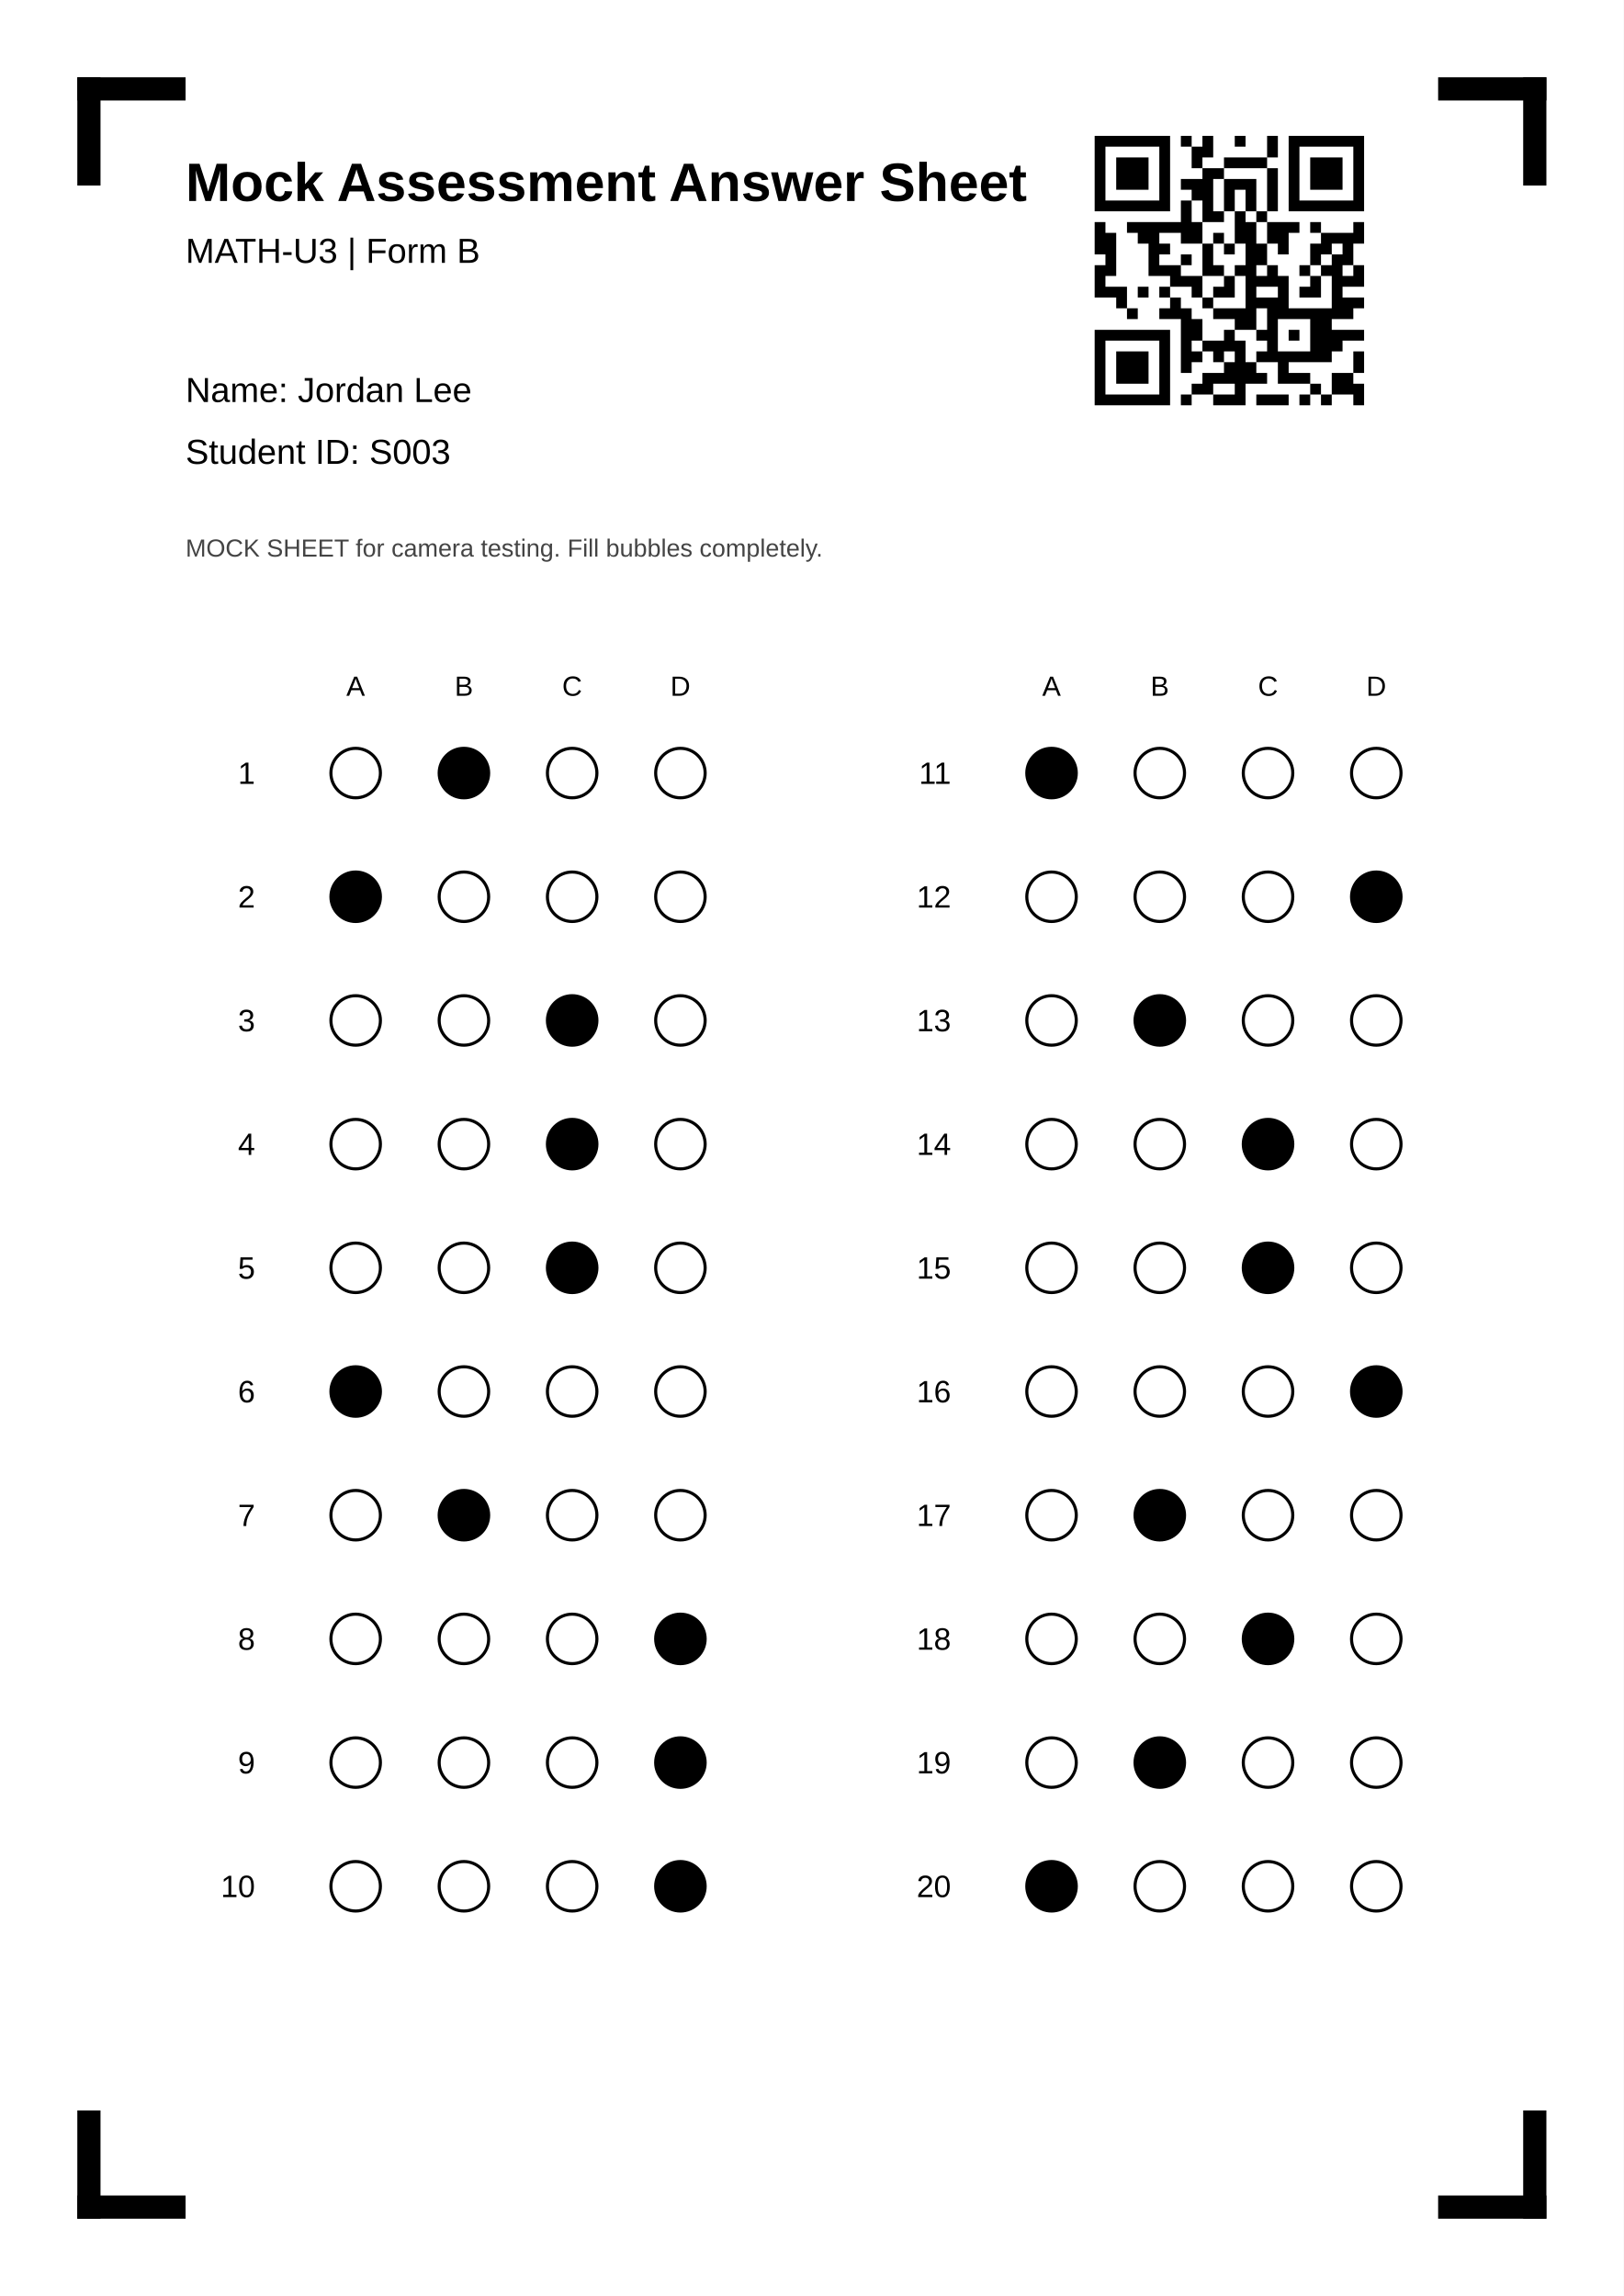
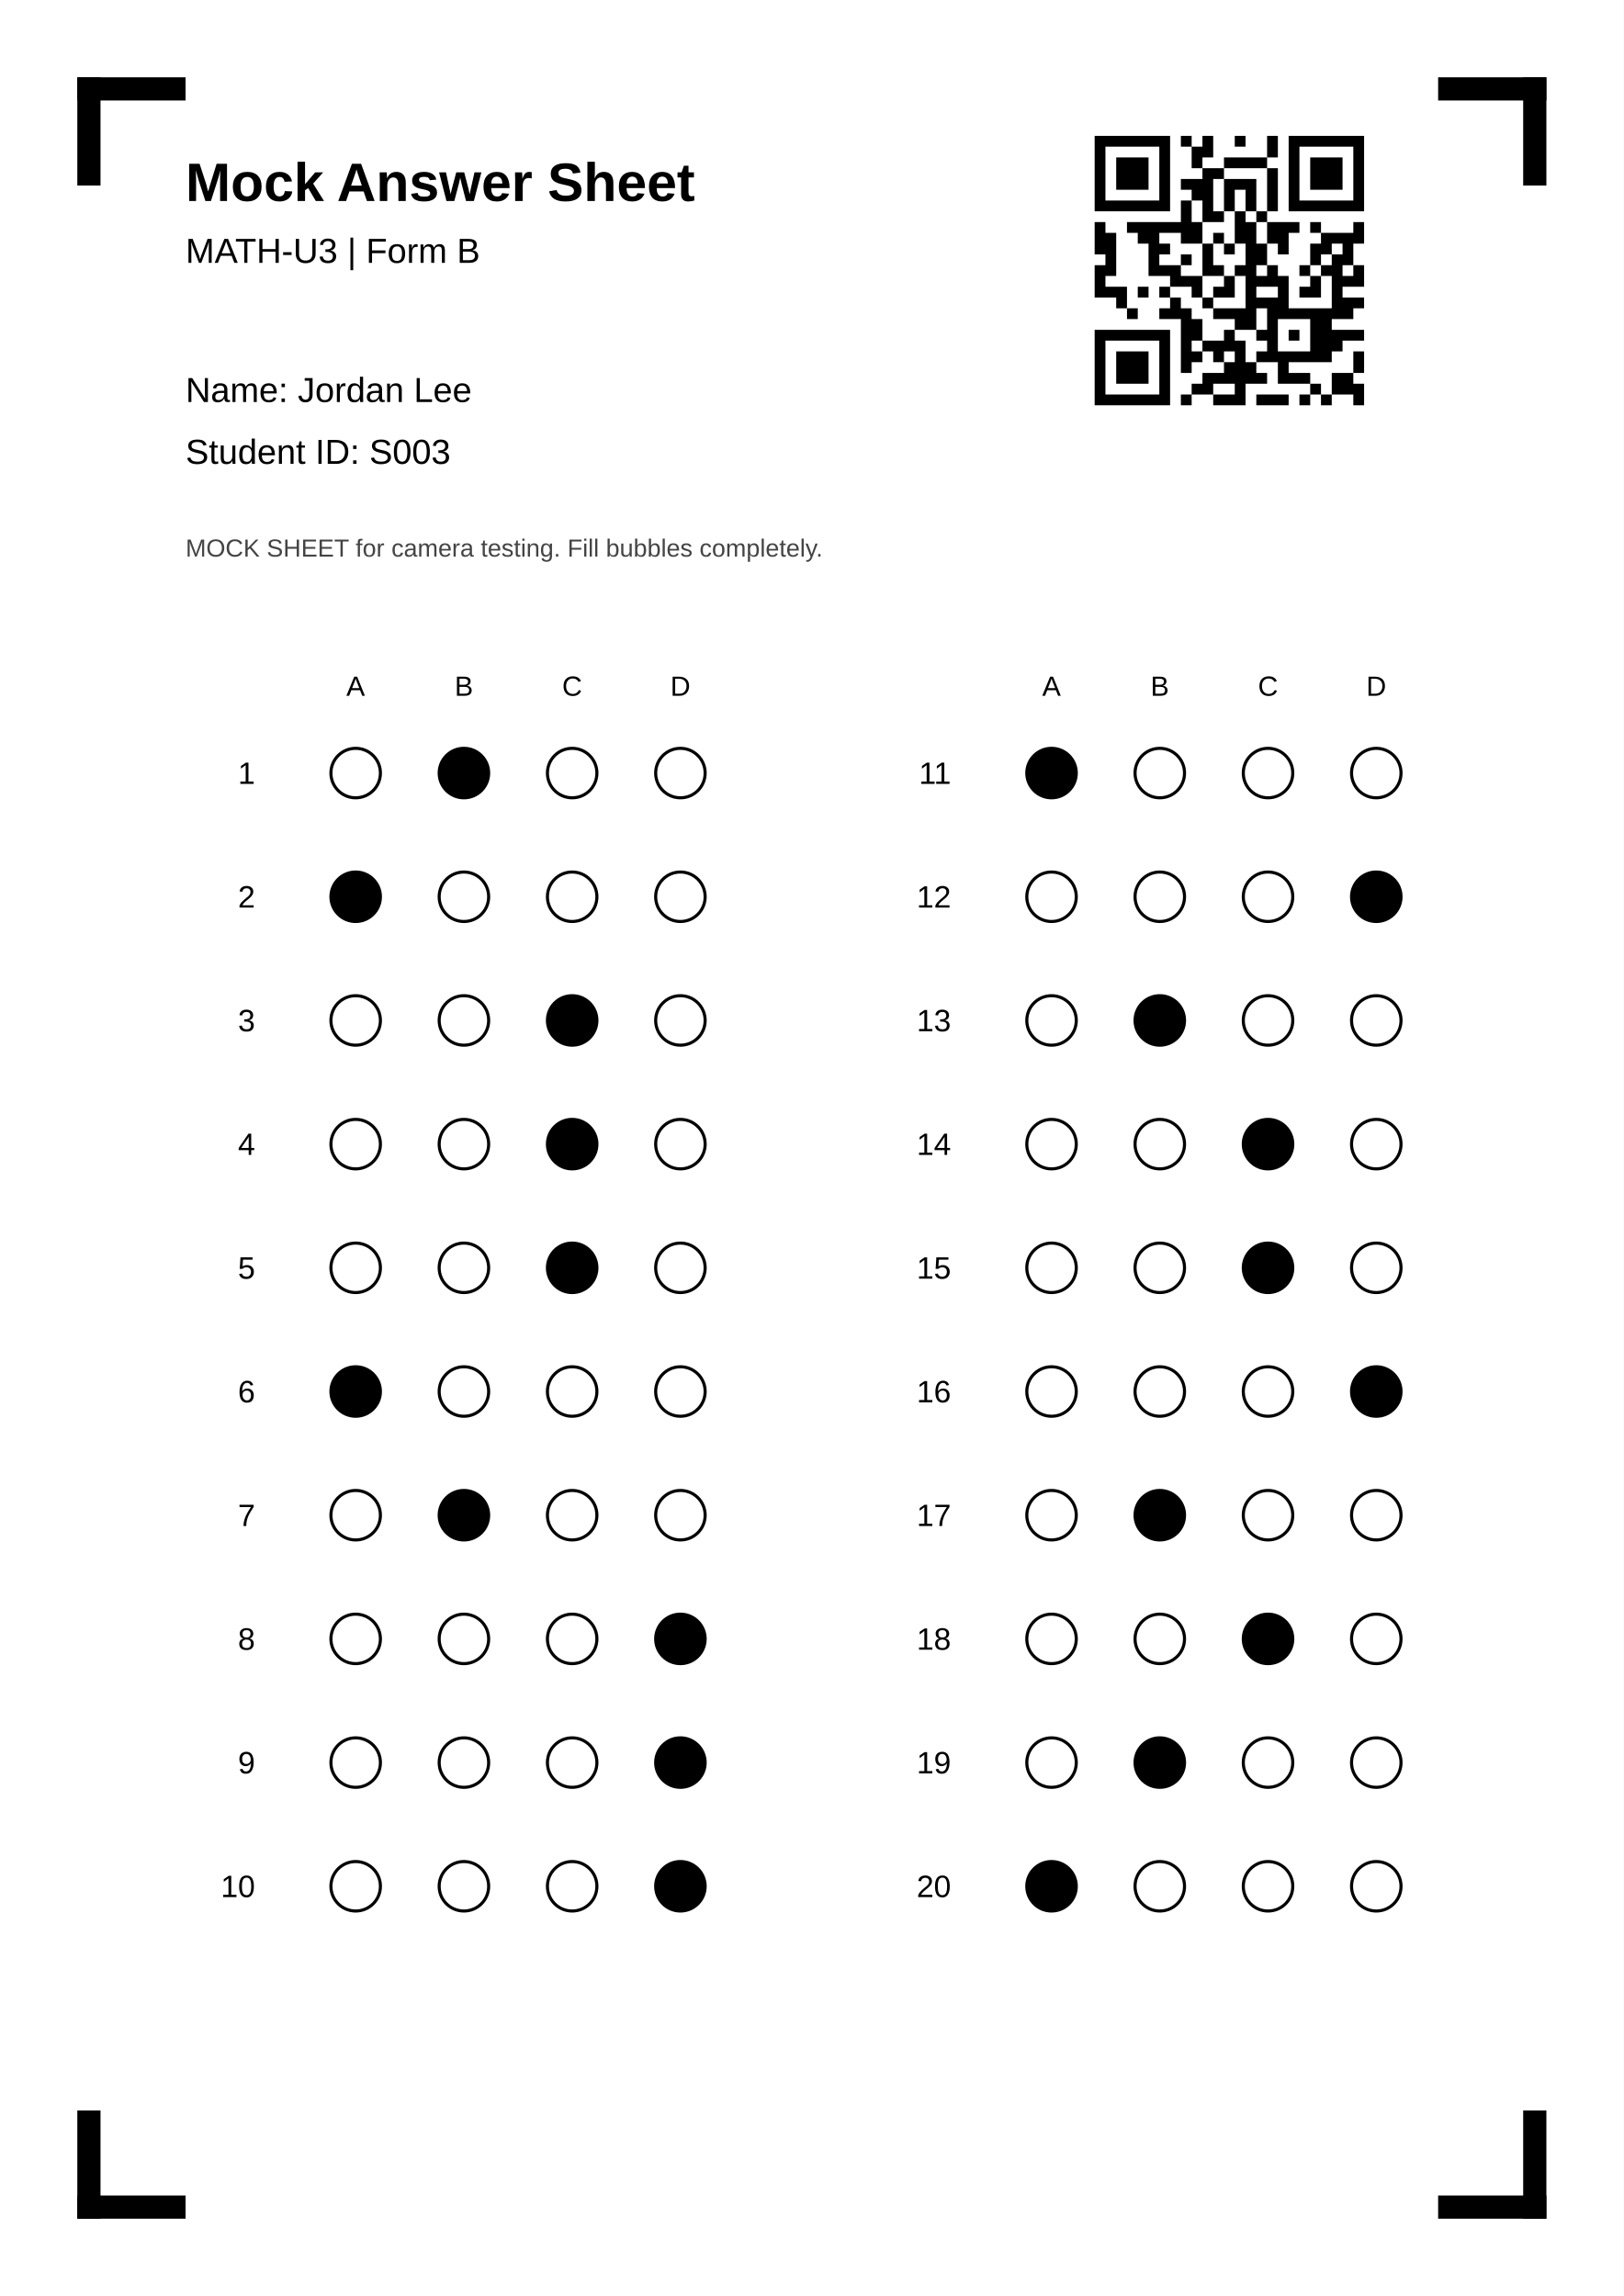
<svg xmlns="http://www.w3.org/2000/svg" width="210mm" height="297mm" viewBox="0 0 210 297" font-family="Arial, Helvetica, sans-serif">
  <rect width="210" height="297" fill="#fff" />
  <rect x="10" y="10" width="14" height="3" fill="#000" />
  <rect x="10" y="10" width="3" height="14" fill="#000" />
  <rect x="186" y="10" width="14" height="3" fill="#000" />
  <rect x="197" y="10" width="3" height="14" fill="#000" />
  <rect x="10" y="284" width="14" height="3" fill="#000" />
  <rect x="10" y="273" width="3" height="14" fill="#000" />
  <rect x="186" y="284" width="14" height="3" fill="#000" />
  <rect x="197" y="273" width="3" height="14" fill="#000" />
  <path fill="#000" d="M141.576 17.576h1.394v1.394h-1.394zM142.970 17.576h1.394v1.394h-1.394zM144.364 17.576h1.394v1.394h-1.394zM145.758 17.576h1.394v1.394h-1.394zM147.152 17.576h1.394v1.394h-1.394zM148.545 17.576h1.394v1.394h-1.394zM149.939 17.576h1.394v1.394h-1.394zM152.727 17.576h1.394v1.394h-1.394zM155.515 17.576h1.394v1.394h-1.394zM159.697 17.576h1.394v1.394h-1.394zM163.879 17.576h1.394v1.394h-1.394zM166.667 17.576h1.394v1.394h-1.394zM168.061 17.576h1.394v1.394h-1.394zM169.455 17.576h1.394v1.394h-1.394zM170.848 17.576h1.394v1.394h-1.394zM172.242 17.576h1.394v1.394h-1.394zM173.636 17.576h1.394v1.394h-1.394zM175.030 17.576h1.394v1.394h-1.394zM141.576 18.970h1.394v1.394h-1.394zM149.939 18.970h1.394v1.394h-1.394zM154.121 18.970h1.394v1.394h-1.394zM155.515 18.970h1.394v1.394h-1.394zM163.879 18.970h1.394v1.394h-1.394zM166.667 18.970h1.394v1.394h-1.394zM175.030 18.970h1.394v1.394h-1.394zM141.576 20.364h1.394v1.394h-1.394zM144.364 20.364h1.394v1.394h-1.394zM145.758 20.364h1.394v1.394h-1.394zM147.152 20.364h1.394v1.394h-1.394zM149.939 20.364h1.394v1.394h-1.394zM154.121 20.364h1.394v1.394h-1.394zM158.303 20.364h1.394v1.394h-1.394zM159.697 20.364h1.394v1.394h-1.394zM161.091 20.364h1.394v1.394h-1.394zM162.485 20.364h1.394v1.394h-1.394zM166.667 20.364h1.394v1.394h-1.394zM169.455 20.364h1.394v1.394h-1.394zM170.848 20.364h1.394v1.394h-1.394zM172.242 20.364h1.394v1.394h-1.394zM175.030 20.364h1.394v1.394h-1.394zM141.576 21.758h1.394v1.394h-1.394zM144.364 21.758h1.394v1.394h-1.394zM145.758 21.758h1.394v1.394h-1.394zM147.152 21.758h1.394v1.394h-1.394zM149.939 21.758h1.394v1.394h-1.394zM155.515 21.758h1.394v1.394h-1.394zM156.909 21.758h1.394v1.394h-1.394zM163.879 21.758h1.394v1.394h-1.394zM166.667 21.758h1.394v1.394h-1.394zM169.455 21.758h1.394v1.394h-1.394zM170.848 21.758h1.394v1.394h-1.394zM172.242 21.758h1.394v1.394h-1.394zM175.030 21.758h1.394v1.394h-1.394zM141.576 23.152h1.394v1.394h-1.394zM144.364 23.152h1.394v1.394h-1.394zM145.758 23.152h1.394v1.394h-1.394zM147.152 23.152h1.394v1.394h-1.394zM149.939 23.152h1.394v1.394h-1.394zM152.727 23.152h1.394v1.394h-1.394zM154.121 23.152h1.394v1.394h-1.394zM155.515 23.152h1.394v1.394h-1.394zM158.303 23.152h1.394v1.394h-1.394zM159.697 23.152h1.394v1.394h-1.394zM161.091 23.152h1.394v1.394h-1.394zM163.879 23.152h1.394v1.394h-1.394zM166.667 23.152h1.394v1.394h-1.394zM169.455 23.152h1.394v1.394h-1.394zM170.848 23.152h1.394v1.394h-1.394zM172.242 23.152h1.394v1.394h-1.394zM175.030 23.152h1.394v1.394h-1.394zM141.576 24.545h1.394v1.394h-1.394zM149.939 24.545h1.394v1.394h-1.394zM154.121 24.545h1.394v1.394h-1.394zM155.515 24.545h1.394v1.394h-1.394zM158.303 24.545h1.394v1.394h-1.394zM161.091 24.545h1.394v1.394h-1.394zM163.879 24.545h1.394v1.394h-1.394zM166.667 24.545h1.394v1.394h-1.394zM175.030 24.545h1.394v1.394h-1.394zM141.576 25.939h1.394v1.394h-1.394zM142.970 25.939h1.394v1.394h-1.394zM144.364 25.939h1.394v1.394h-1.394zM145.758 25.939h1.394v1.394h-1.394zM147.152 25.939h1.394v1.394h-1.394zM148.545 25.939h1.394v1.394h-1.394zM149.939 25.939h1.394v1.394h-1.394zM152.727 25.939h1.394v1.394h-1.394zM155.515 25.939h1.394v1.394h-1.394zM158.303 25.939h1.394v1.394h-1.394zM161.091 25.939h1.394v1.394h-1.394zM163.879 25.939h1.394v1.394h-1.394zM166.667 25.939h1.394v1.394h-1.394zM168.061 25.939h1.394v1.394h-1.394zM169.455 25.939h1.394v1.394h-1.394zM170.848 25.939h1.394v1.394h-1.394zM172.242 25.939h1.394v1.394h-1.394zM173.636 25.939h1.394v1.394h-1.394zM175.030 25.939h1.394v1.394h-1.394zM152.727 27.333h1.394v1.394h-1.394zM155.515 27.333h1.394v1.394h-1.394zM156.909 27.333h1.394v1.394h-1.394zM159.697 27.333h1.394v1.394h-1.394zM162.485 27.333h1.394v1.394h-1.394zM141.576 28.727h1.394v1.394h-1.394zM145.758 28.727h1.394v1.394h-1.394zM147.152 28.727h1.394v1.394h-1.394zM148.545 28.727h1.394v1.394h-1.394zM149.939 28.727h1.394v1.394h-1.394zM151.333 28.727h1.394v1.394h-1.394zM152.727 28.727h1.394v1.394h-1.394zM154.121 28.727h1.394v1.394h-1.394zM159.697 28.727h1.394v1.394h-1.394zM161.091 28.727h1.394v1.394h-1.394zM163.879 28.727h1.394v1.394h-1.394zM165.273 28.727h1.394v1.394h-1.394zM166.667 28.727h1.394v1.394h-1.394zM169.455 28.727h1.394v1.394h-1.394zM175.030 28.727h1.394v1.394h-1.394zM141.576 30.121h1.394v1.394h-1.394zM142.970 30.121h1.394v1.394h-1.394zM147.152 30.121h1.394v1.394h-1.394zM148.545 30.121h1.394v1.394h-1.394zM152.727 30.121h1.394v1.394h-1.394zM154.121 30.121h1.394v1.394h-1.394zM156.909 30.121h1.394v1.394h-1.394zM159.697 30.121h1.394v1.394h-1.394zM161.091 30.121h1.394v1.394h-1.394zM163.879 30.121h1.394v1.394h-1.394zM165.273 30.121h1.394v1.394h-1.394zM170.848 30.121h1.394v1.394h-1.394zM172.242 30.121h1.394v1.394h-1.394zM173.636 30.121h1.394v1.394h-1.394zM175.030 30.121h1.394v1.394h-1.394zM141.576 31.515h1.394v1.394h-1.394zM142.970 31.515h1.394v1.394h-1.394zM148.545 31.515h1.394v1.394h-1.394zM149.939 31.515h1.394v1.394h-1.394zM155.515 31.515h1.394v1.394h-1.394zM158.303 31.515h1.394v1.394h-1.394zM161.091 31.515h1.394v1.394h-1.394zM162.485 31.515h1.394v1.394h-1.394zM165.273 31.515h1.394v1.394h-1.394zM169.455 31.515h1.394v1.394h-1.394zM170.848 31.515h1.394v1.394h-1.394zM173.636 31.515h1.394v1.394h-1.394zM142.970 32.909h1.394v1.394h-1.394zM148.545 32.909h1.394v1.394h-1.394zM152.727 32.909h1.394v1.394h-1.394zM155.515 32.909h1.394v1.394h-1.394zM161.091 32.909h1.394v1.394h-1.394zM162.485 32.909h1.394v1.394h-1.394zM169.455 32.909h1.394v1.394h-1.394zM172.242 32.909h1.394v1.394h-1.394zM173.636 32.909h1.394v1.394h-1.394zM141.576 34.303h1.394v1.394h-1.394zM142.970 34.303h1.394v1.394h-1.394zM148.545 34.303h1.394v1.394h-1.394zM149.939 34.303h1.394v1.394h-1.394zM151.333 34.303h1.394v1.394h-1.394zM155.515 34.303h1.394v1.394h-1.394zM156.909 34.303h1.394v1.394h-1.394zM159.697 34.303h1.394v1.394h-1.394zM161.091 34.303h1.394v1.394h-1.394zM163.879 34.303h1.394v1.394h-1.394zM168.061 34.303h1.394v1.394h-1.394zM170.848 34.303h1.394v1.394h-1.394zM172.242 34.303h1.394v1.394h-1.394zM175.030 34.303h1.394v1.394h-1.394zM141.576 35.697h1.394v1.394h-1.394zM151.333 35.697h1.394v1.394h-1.394zM152.727 35.697h1.394v1.394h-1.394zM154.121 35.697h1.394v1.394h-1.394zM158.303 35.697h1.394v1.394h-1.394zM161.091 35.697h1.394v1.394h-1.394zM162.485 35.697h1.394v1.394h-1.394zM163.879 35.697h1.394v1.394h-1.394zM165.273 35.697h1.394v1.394h-1.394zM169.455 35.697h1.394v1.394h-1.394zM172.242 35.697h1.394v1.394h-1.394zM173.636 35.697h1.394v1.394h-1.394zM175.030 35.697h1.394v1.394h-1.394zM141.576 37.091h1.394v1.394h-1.394zM142.970 37.091h1.394v1.394h-1.394zM144.364 37.091h1.394v1.394h-1.394zM147.152 37.091h1.394v1.394h-1.394zM149.939 37.091h1.394v1.394h-1.394zM154.121 37.091h1.394v1.394h-1.394zM156.909 37.091h1.394v1.394h-1.394zM158.303 37.091h1.394v1.394h-1.394zM161.091 37.091h1.394v1.394h-1.394zM165.273 37.091h1.394v1.394h-1.394zM168.061 37.091h1.394v1.394h-1.394zM169.455 37.091h1.394v1.394h-1.394zM172.242 37.091h1.394v1.394h-1.394zM144.364 38.485h1.394v1.394h-1.394zM151.333 38.485h1.394v1.394h-1.394zM155.515 38.485h1.394v1.394h-1.394zM161.091 38.485h1.394v1.394h-1.394zM162.485 38.485h1.394v1.394h-1.394zM163.879 38.485h1.394v1.394h-1.394zM165.273 38.485h1.394v1.394h-1.394zM172.242 38.485h1.394v1.394h-1.394zM173.636 38.485h1.394v1.394h-1.394zM175.030 38.485h1.394v1.394h-1.394zM145.758 39.879h1.394v1.394h-1.394zM149.939 39.879h1.394v1.394h-1.394zM151.333 39.879h1.394v1.394h-1.394zM152.727 39.879h1.394v1.394h-1.394zM156.909 39.879h1.394v1.394h-1.394zM158.303 39.879h1.394v1.394h-1.394zM159.697 39.879h1.394v1.394h-1.394zM161.091 39.879h1.394v1.394h-1.394zM163.879 39.879h1.394v1.394h-1.394zM165.273 39.879h1.394v1.394h-1.394zM166.667 39.879h1.394v1.394h-1.394zM168.061 39.879h1.394v1.394h-1.394zM169.455 39.879h1.394v1.394h-1.394zM170.848 39.879h1.394v1.394h-1.394zM172.242 39.879h1.394v1.394h-1.394zM173.636 39.879h1.394v1.394h-1.394zM152.727 41.273h1.394v1.394h-1.394zM154.121 41.273h1.394v1.394h-1.394zM159.697 41.273h1.394v1.394h-1.394zM161.091 41.273h1.394v1.394h-1.394zM163.879 41.273h1.394v1.394h-1.394zM169.455 41.273h1.394v1.394h-1.394zM170.848 41.273h1.394v1.394h-1.394zM141.576 42.667h1.394v1.394h-1.394zM142.970 42.667h1.394v1.394h-1.394zM144.364 42.667h1.394v1.394h-1.394zM145.758 42.667h1.394v1.394h-1.394zM147.152 42.667h1.394v1.394h-1.394zM148.545 42.667h1.394v1.394h-1.394zM149.939 42.667h1.394v1.394h-1.394zM152.727 42.667h1.394v1.394h-1.394zM154.121 42.667h1.394v1.394h-1.394zM158.303 42.667h1.394v1.394h-1.394zM162.485 42.667h1.394v1.394h-1.394zM163.879 42.667h1.394v1.394h-1.394zM166.667 42.667h1.394v1.394h-1.394zM169.455 42.667h1.394v1.394h-1.394zM170.848 42.667h1.394v1.394h-1.394zM172.242 42.667h1.394v1.394h-1.394zM173.636 42.667h1.394v1.394h-1.394zM175.030 42.667h1.394v1.394h-1.394zM141.576 44.061h1.394v1.394h-1.394zM149.939 44.061h1.394v1.394h-1.394zM152.727 44.061h1.394v1.394h-1.394zM155.515 44.061h1.394v1.394h-1.394zM156.909 44.061h1.394v1.394h-1.394zM158.303 44.061h1.394v1.394h-1.394zM159.697 44.061h1.394v1.394h-1.394zM163.879 44.061h1.394v1.394h-1.394zM169.455 44.061h1.394v1.394h-1.394zM170.848 44.061h1.394v1.394h-1.394zM172.242 44.061h1.394v1.394h-1.394zM141.576 45.455h1.394v1.394h-1.394zM144.364 45.455h1.394v1.394h-1.394zM145.758 45.455h1.394v1.394h-1.394zM147.152 45.455h1.394v1.394h-1.394zM149.939 45.455h1.394v1.394h-1.394zM152.727 45.455h1.394v1.394h-1.394zM154.121 45.455h1.394v1.394h-1.394zM156.909 45.455h1.394v1.394h-1.394zM159.697 45.455h1.394v1.394h-1.394zM162.485 45.455h1.394v1.394h-1.394zM163.879 45.455h1.394v1.394h-1.394zM165.273 45.455h1.394v1.394h-1.394zM166.667 45.455h1.394v1.394h-1.394zM168.061 45.455h1.394v1.394h-1.394zM169.455 45.455h1.394v1.394h-1.394zM170.848 45.455h1.394v1.394h-1.394zM175.030 45.455h1.394v1.394h-1.394zM141.576 46.848h1.394v1.394h-1.394zM144.364 46.848h1.394v1.394h-1.394zM145.758 46.848h1.394v1.394h-1.394zM147.152 46.848h1.394v1.394h-1.394zM149.939 46.848h1.394v1.394h-1.394zM152.727 46.848h1.394v1.394h-1.394zM158.303 46.848h1.394v1.394h-1.394zM159.697 46.848h1.394v1.394h-1.394zM161.091 46.848h1.394v1.394h-1.394zM165.273 46.848h1.394v1.394h-1.394zM175.030 46.848h1.394v1.394h-1.394zM141.576 48.242h1.394v1.394h-1.394zM144.364 48.242h1.394v1.394h-1.394zM145.758 48.242h1.394v1.394h-1.394zM147.152 48.242h1.394v1.394h-1.394zM149.939 48.242h1.394v1.394h-1.394zM155.515 48.242h1.394v1.394h-1.394zM156.909 48.242h1.394v1.394h-1.394zM158.303 48.242h1.394v1.394h-1.394zM159.697 48.242h1.394v1.394h-1.394zM161.091 48.242h1.394v1.394h-1.394zM162.485 48.242h1.394v1.394h-1.394zM165.273 48.242h1.394v1.394h-1.394zM166.667 48.242h1.394v1.394h-1.394zM168.061 48.242h1.394v1.394h-1.394zM172.242 48.242h1.394v1.394h-1.394zM173.636 48.242h1.394v1.394h-1.394zM141.576 49.636h1.394v1.394h-1.394zM149.939 49.636h1.394v1.394h-1.394zM154.121 49.636h1.394v1.394h-1.394zM155.515 49.636h1.394v1.394h-1.394zM159.697 49.636h1.394v1.394h-1.394zM169.455 49.636h1.394v1.394h-1.394zM172.242 49.636h1.394v1.394h-1.394zM173.636 49.636h1.394v1.394h-1.394zM175.030 49.636h1.394v1.394h-1.394zM141.576 51.030h1.394v1.394h-1.394zM142.970 51.030h1.394v1.394h-1.394zM144.364 51.030h1.394v1.394h-1.394zM145.758 51.030h1.394v1.394h-1.394zM147.152 51.030h1.394v1.394h-1.394zM148.545 51.030h1.394v1.394h-1.394zM149.939 51.030h1.394v1.394h-1.394zM152.727 51.030h1.394v1.394h-1.394zM156.909 51.030h1.394v1.394h-1.394zM158.303 51.030h1.394v1.394h-1.394zM159.697 51.030h1.394v1.394h-1.394zM162.485 51.030h1.394v1.394h-1.394zM163.879 51.030h1.394v1.394h-1.394zM165.273 51.030h1.394v1.394h-1.394zM168.061 51.030h1.394v1.394h-1.394zM170.848 51.030h1.394v1.394h-1.394zM175.030 51.030h1.394v1.394h-1.394z" />
-   <text x="24" y="26" font-size="7" font-weight="bold">Mock Assessment Answer Sheet</text>
+   <text x="24" y="26" font-size="7" font-weight="bold">Mock Answer Sheet</text>
  <text x="24" y="34" font-size="4.5">MATH-U3  |  Form B</text>
  <text x="24" y="52" font-size="4.5">Name: Jordan Lee</text>
  <text x="24" y="60" font-size="4.5">Student ID: S003</text>
  <text x="24" y="72" font-size="3.2" fill="#444">MOCK SHEET for camera testing. Fill bubbles completely.</text>
  <text x="46" y="90" font-size="3.6" text-anchor="middle">A</text>
  <text x="60" y="90" font-size="3.6" text-anchor="middle">B</text>
  <text x="74" y="90" font-size="3.6" text-anchor="middle">C</text>
  <text x="88" y="90" font-size="3.6" text-anchor="middle">D</text>
  <text x="136" y="90" font-size="3.6" text-anchor="middle">A</text>
  <text x="150" y="90" font-size="3.6" text-anchor="middle">B</text>
  <text x="164" y="90" font-size="3.6" text-anchor="middle">C</text>
  <text x="178" y="90" font-size="3.6" text-anchor="middle">D</text>
  <circle cx="46" cy="100" r="3.2" fill="none" stroke="#000" stroke-width="0.4" />
  <text x="33" y="101.4" font-size="4" text-anchor="end">1</text>
  <circle cx="60" cy="100" r="3.2" fill="#000" stroke="#000" stroke-width="0.4" />
  <circle cx="74" cy="100" r="3.2" fill="none" stroke="#000" stroke-width="0.4" />
  <circle cx="88" cy="100" r="3.2" fill="none" stroke="#000" stroke-width="0.4" />
  <circle cx="46" cy="116" r="3.2" fill="#000" stroke="#000" stroke-width="0.4" />
  <text x="33" y="117.4" font-size="4" text-anchor="end">2</text>
  <circle cx="60" cy="116" r="3.2" fill="none" stroke="#000" stroke-width="0.4" />
  <circle cx="74" cy="116" r="3.2" fill="none" stroke="#000" stroke-width="0.4" />
  <circle cx="88" cy="116" r="3.2" fill="none" stroke="#000" stroke-width="0.4" />
  <circle cx="46" cy="132" r="3.2" fill="none" stroke="#000" stroke-width="0.4" />
  <text x="33" y="133.4" font-size="4" text-anchor="end">3</text>
  <circle cx="60" cy="132" r="3.2" fill="none" stroke="#000" stroke-width="0.4" />
  <circle cx="74" cy="132" r="3.2" fill="#000" stroke="#000" stroke-width="0.4" />
  <circle cx="88" cy="132" r="3.2" fill="none" stroke="#000" stroke-width="0.4" />
  <circle cx="46" cy="148" r="3.2" fill="none" stroke="#000" stroke-width="0.4" />
  <text x="33" y="149.4" font-size="4" text-anchor="end">4</text>
  <circle cx="60" cy="148" r="3.2" fill="none" stroke="#000" stroke-width="0.4" />
  <circle cx="74" cy="148" r="3.2" fill="#000" stroke="#000" stroke-width="0.4" />
  <circle cx="88" cy="148" r="3.2" fill="none" stroke="#000" stroke-width="0.4" />
  <circle cx="46" cy="164" r="3.2" fill="none" stroke="#000" stroke-width="0.4" />
  <text x="33" y="165.4" font-size="4" text-anchor="end">5</text>
  <circle cx="60" cy="164" r="3.2" fill="none" stroke="#000" stroke-width="0.4" />
  <circle cx="74" cy="164" r="3.2" fill="#000" stroke="#000" stroke-width="0.4" />
  <circle cx="88" cy="164" r="3.2" fill="none" stroke="#000" stroke-width="0.4" />
  <circle cx="46" cy="180" r="3.2" fill="#000" stroke="#000" stroke-width="0.4" />
  <text x="33" y="181.4" font-size="4" text-anchor="end">6</text>
  <circle cx="60" cy="180" r="3.2" fill="none" stroke="#000" stroke-width="0.4" />
  <circle cx="74" cy="180" r="3.2" fill="none" stroke="#000" stroke-width="0.4" />
  <circle cx="88" cy="180" r="3.2" fill="none" stroke="#000" stroke-width="0.4" />
  <circle cx="46" cy="196" r="3.2" fill="none" stroke="#000" stroke-width="0.4" />
  <text x="33" y="197.4" font-size="4" text-anchor="end">7</text>
  <circle cx="60" cy="196" r="3.2" fill="#000" stroke="#000" stroke-width="0.4" />
  <circle cx="74" cy="196" r="3.2" fill="none" stroke="#000" stroke-width="0.4" />
  <circle cx="88" cy="196" r="3.2" fill="none" stroke="#000" stroke-width="0.4" />
  <circle cx="46" cy="212" r="3.2" fill="none" stroke="#000" stroke-width="0.4" />
  <text x="33" y="213.4" font-size="4" text-anchor="end">8</text>
  <circle cx="60" cy="212" r="3.2" fill="none" stroke="#000" stroke-width="0.4" />
  <circle cx="74" cy="212" r="3.2" fill="none" stroke="#000" stroke-width="0.4" />
  <circle cx="88" cy="212" r="3.2" fill="#000" stroke="#000" stroke-width="0.4" />
  <circle cx="46" cy="228" r="3.2" fill="none" stroke="#000" stroke-width="0.4" />
  <text x="33" y="229.4" font-size="4" text-anchor="end">9</text>
  <circle cx="60" cy="228" r="3.2" fill="none" stroke="#000" stroke-width="0.4" />
  <circle cx="74" cy="228" r="3.2" fill="none" stroke="#000" stroke-width="0.4" />
  <circle cx="88" cy="228" r="3.2" fill="#000" stroke="#000" stroke-width="0.4" />
  <circle cx="46" cy="244" r="3.2" fill="none" stroke="#000" stroke-width="0.4" />
  <text x="33" y="245.4" font-size="4" text-anchor="end">10</text>
  <circle cx="60" cy="244" r="3.2" fill="none" stroke="#000" stroke-width="0.4" />
  <circle cx="74" cy="244" r="3.2" fill="none" stroke="#000" stroke-width="0.4" />
  <circle cx="88" cy="244" r="3.2" fill="#000" stroke="#000" stroke-width="0.4" />
  <circle cx="136" cy="100" r="3.2" fill="#000" stroke="#000" stroke-width="0.4" />
  <text x="123" y="101.4" font-size="4" text-anchor="end">11</text>
  <circle cx="150" cy="100" r="3.2" fill="none" stroke="#000" stroke-width="0.4" />
  <circle cx="164" cy="100" r="3.2" fill="none" stroke="#000" stroke-width="0.4" />
  <circle cx="178" cy="100" r="3.2" fill="none" stroke="#000" stroke-width="0.4" />
  <circle cx="136" cy="116" r="3.2" fill="none" stroke="#000" stroke-width="0.4" />
  <text x="123" y="117.4" font-size="4" text-anchor="end">12</text>
  <circle cx="150" cy="116" r="3.2" fill="none" stroke="#000" stroke-width="0.4" />
  <circle cx="164" cy="116" r="3.2" fill="none" stroke="#000" stroke-width="0.4" />
  <circle cx="178" cy="116" r="3.2" fill="#000" stroke="#000" stroke-width="0.4" />
  <circle cx="136" cy="132" r="3.2" fill="none" stroke="#000" stroke-width="0.4" />
  <text x="123" y="133.4" font-size="4" text-anchor="end">13</text>
  <circle cx="150" cy="132" r="3.2" fill="#000" stroke="#000" stroke-width="0.4" />
  <circle cx="164" cy="132" r="3.2" fill="none" stroke="#000" stroke-width="0.4" />
  <circle cx="178" cy="132" r="3.2" fill="none" stroke="#000" stroke-width="0.4" />
  <circle cx="136" cy="148" r="3.2" fill="none" stroke="#000" stroke-width="0.4" />
  <text x="123" y="149.4" font-size="4" text-anchor="end">14</text>
  <circle cx="150" cy="148" r="3.2" fill="none" stroke="#000" stroke-width="0.4" />
  <circle cx="164" cy="148" r="3.2" fill="#000" stroke="#000" stroke-width="0.4" />
  <circle cx="178" cy="148" r="3.2" fill="none" stroke="#000" stroke-width="0.4" />
  <circle cx="136" cy="164" r="3.2" fill="none" stroke="#000" stroke-width="0.4" />
  <text x="123" y="165.4" font-size="4" text-anchor="end">15</text>
  <circle cx="150" cy="164" r="3.2" fill="none" stroke="#000" stroke-width="0.4" />
  <circle cx="164" cy="164" r="3.2" fill="#000" stroke="#000" stroke-width="0.4" />
  <circle cx="178" cy="164" r="3.2" fill="none" stroke="#000" stroke-width="0.4" />
  <circle cx="136" cy="180" r="3.2" fill="none" stroke="#000" stroke-width="0.4" />
  <text x="123" y="181.4" font-size="4" text-anchor="end">16</text>
  <circle cx="150" cy="180" r="3.2" fill="none" stroke="#000" stroke-width="0.4" />
  <circle cx="164" cy="180" r="3.2" fill="none" stroke="#000" stroke-width="0.4" />
  <circle cx="178" cy="180" r="3.2" fill="#000" stroke="#000" stroke-width="0.4" />
  <circle cx="136" cy="196" r="3.2" fill="none" stroke="#000" stroke-width="0.4" />
  <text x="123" y="197.4" font-size="4" text-anchor="end">17</text>
  <circle cx="150" cy="196" r="3.2" fill="#000" stroke="#000" stroke-width="0.4" />
  <circle cx="164" cy="196" r="3.2" fill="none" stroke="#000" stroke-width="0.4" />
  <circle cx="178" cy="196" r="3.2" fill="none" stroke="#000" stroke-width="0.4" />
  <circle cx="136" cy="212" r="3.2" fill="none" stroke="#000" stroke-width="0.4" />
  <text x="123" y="213.4" font-size="4" text-anchor="end">18</text>
  <circle cx="150" cy="212" r="3.2" fill="none" stroke="#000" stroke-width="0.4" />
  <circle cx="164" cy="212" r="3.2" fill="#000" stroke="#000" stroke-width="0.4" />
  <circle cx="178" cy="212" r="3.2" fill="none" stroke="#000" stroke-width="0.4" />
  <circle cx="136" cy="228" r="3.2" fill="none" stroke="#000" stroke-width="0.4" />
  <text x="123" y="229.4" font-size="4" text-anchor="end">19</text>
  <circle cx="150" cy="228" r="3.2" fill="#000" stroke="#000" stroke-width="0.4" />
  <circle cx="164" cy="228" r="3.2" fill="none" stroke="#000" stroke-width="0.4" />
  <circle cx="178" cy="228" r="3.2" fill="none" stroke="#000" stroke-width="0.4" />
  <circle cx="136" cy="244" r="3.2" fill="#000" stroke="#000" stroke-width="0.4" />
  <text x="123" y="245.4" font-size="4" text-anchor="end">20</text>
  <circle cx="150" cy="244" r="3.2" fill="none" stroke="#000" stroke-width="0.4" />
  <circle cx="164" cy="244" r="3.2" fill="none" stroke="#000" stroke-width="0.4" />
  <circle cx="178" cy="244" r="3.2" fill="none" stroke="#000" stroke-width="0.4" />
</svg>
